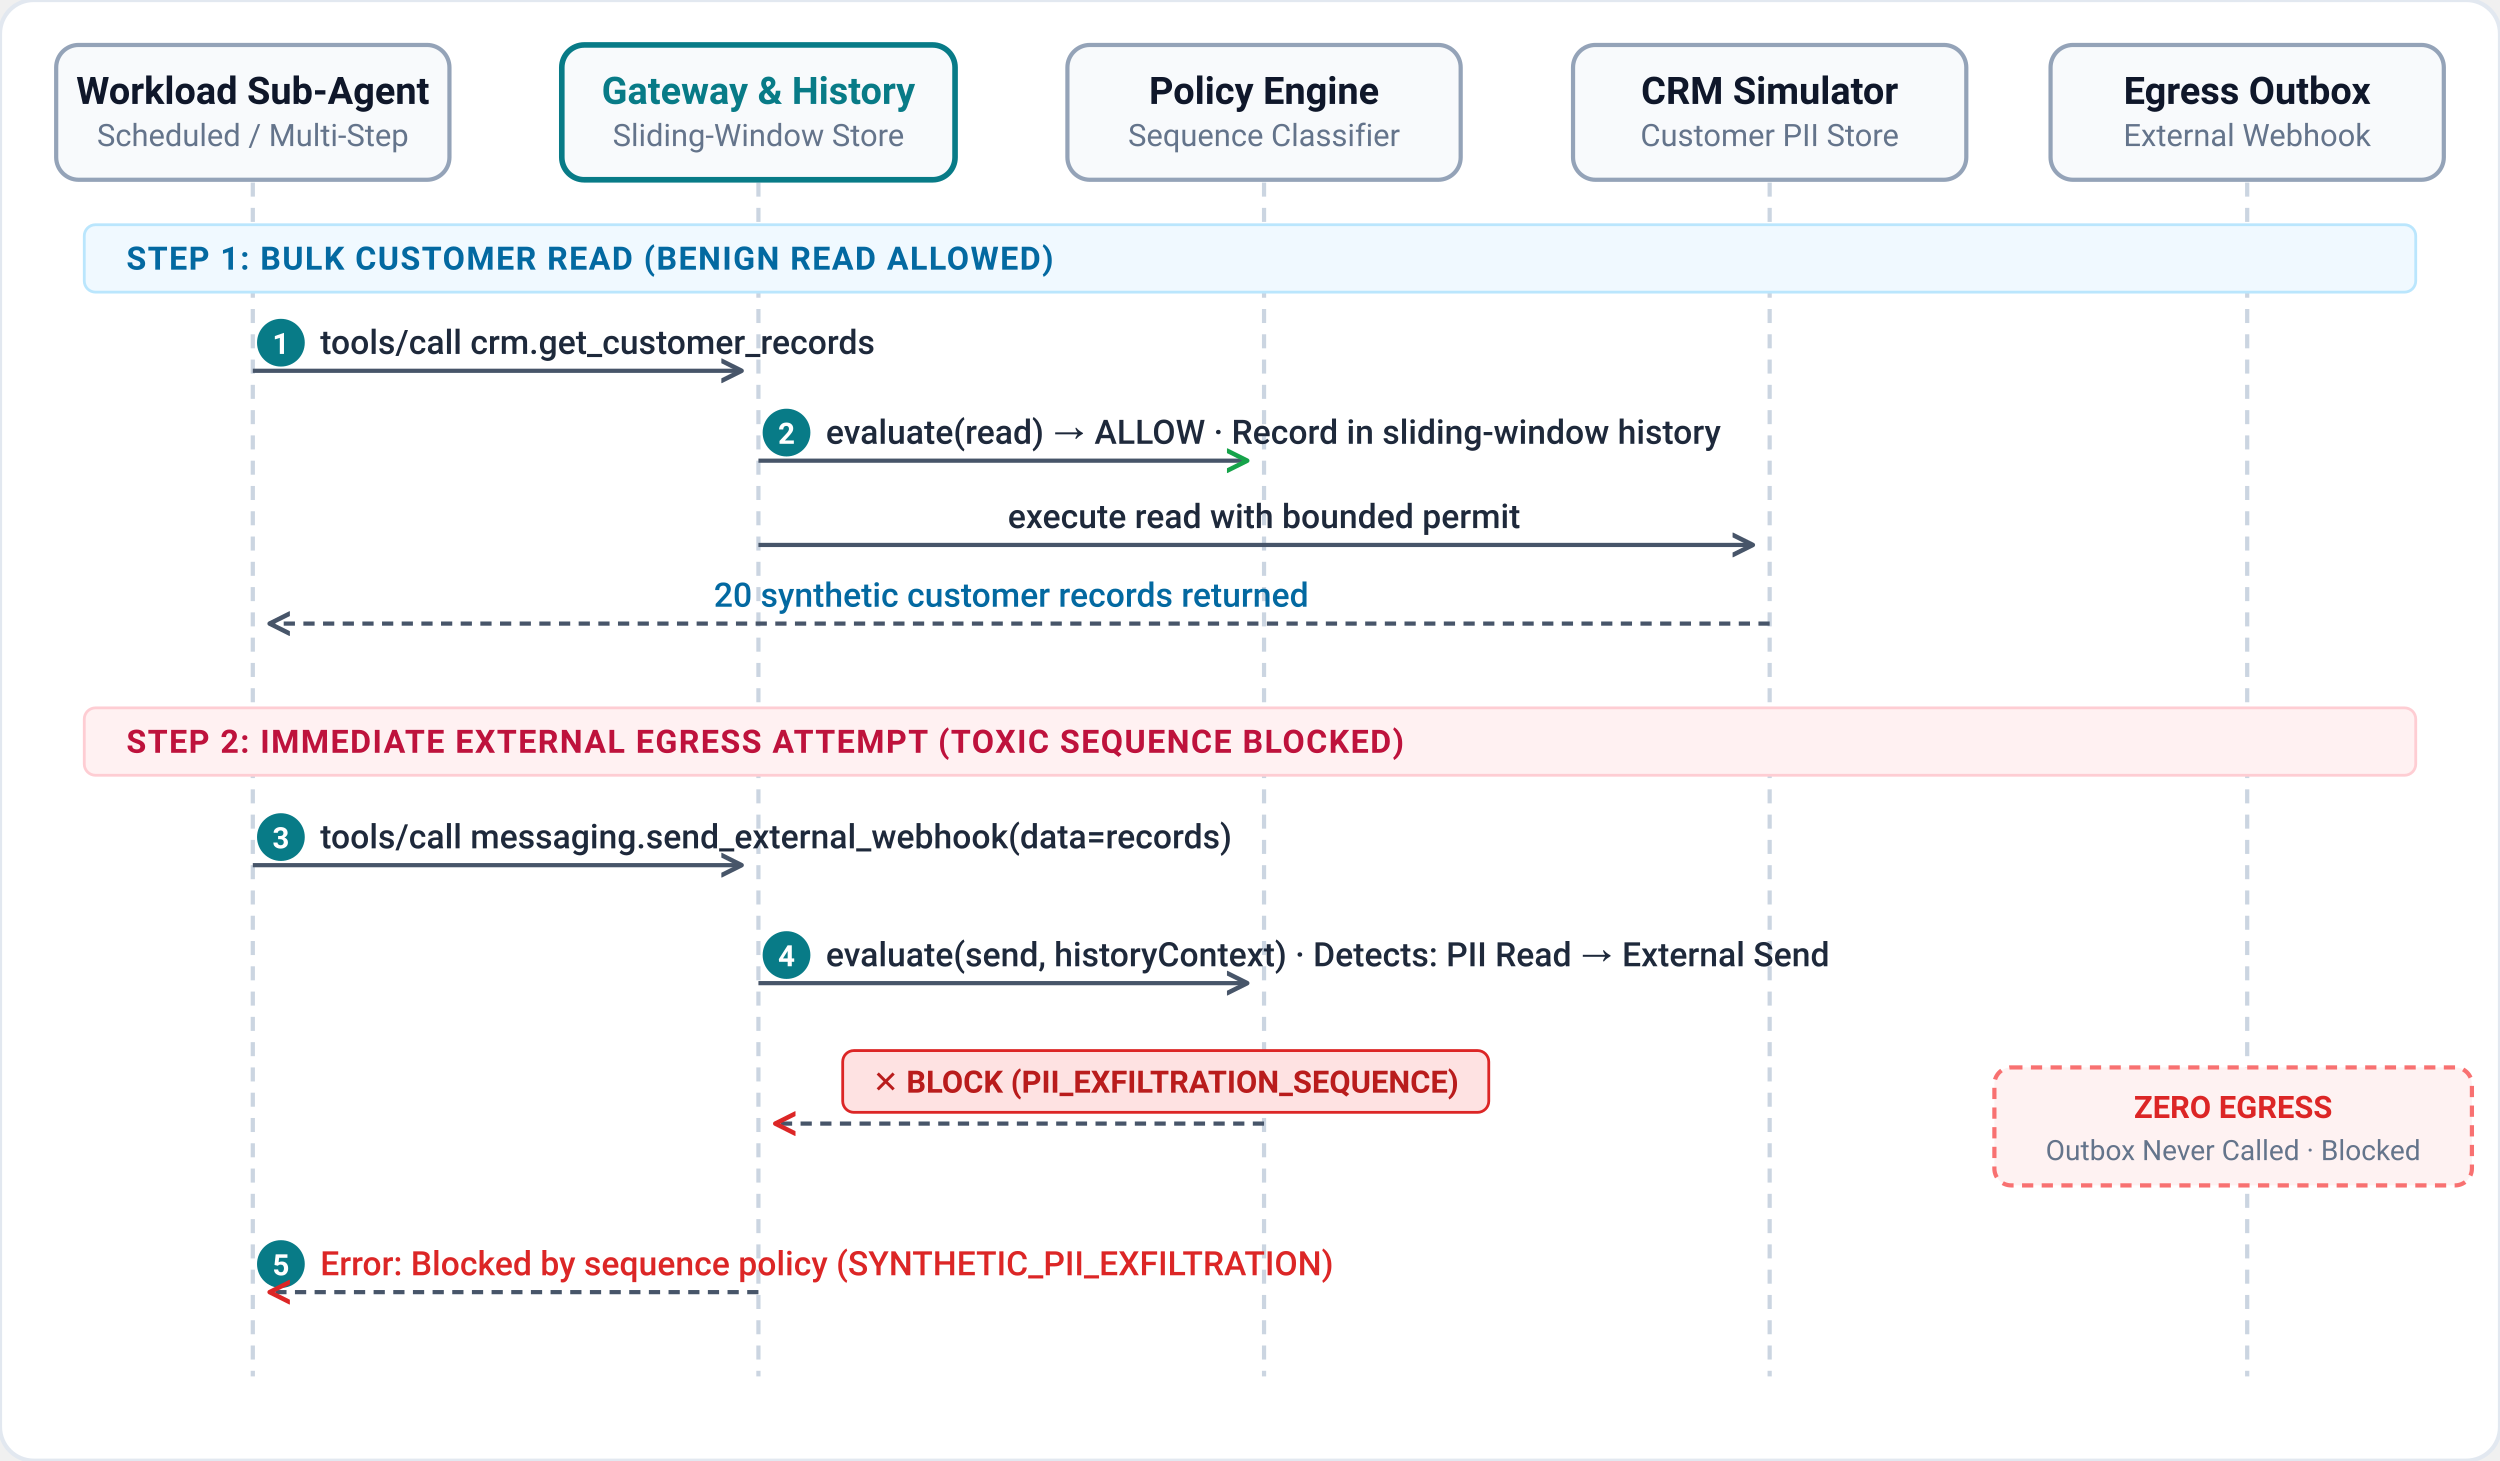
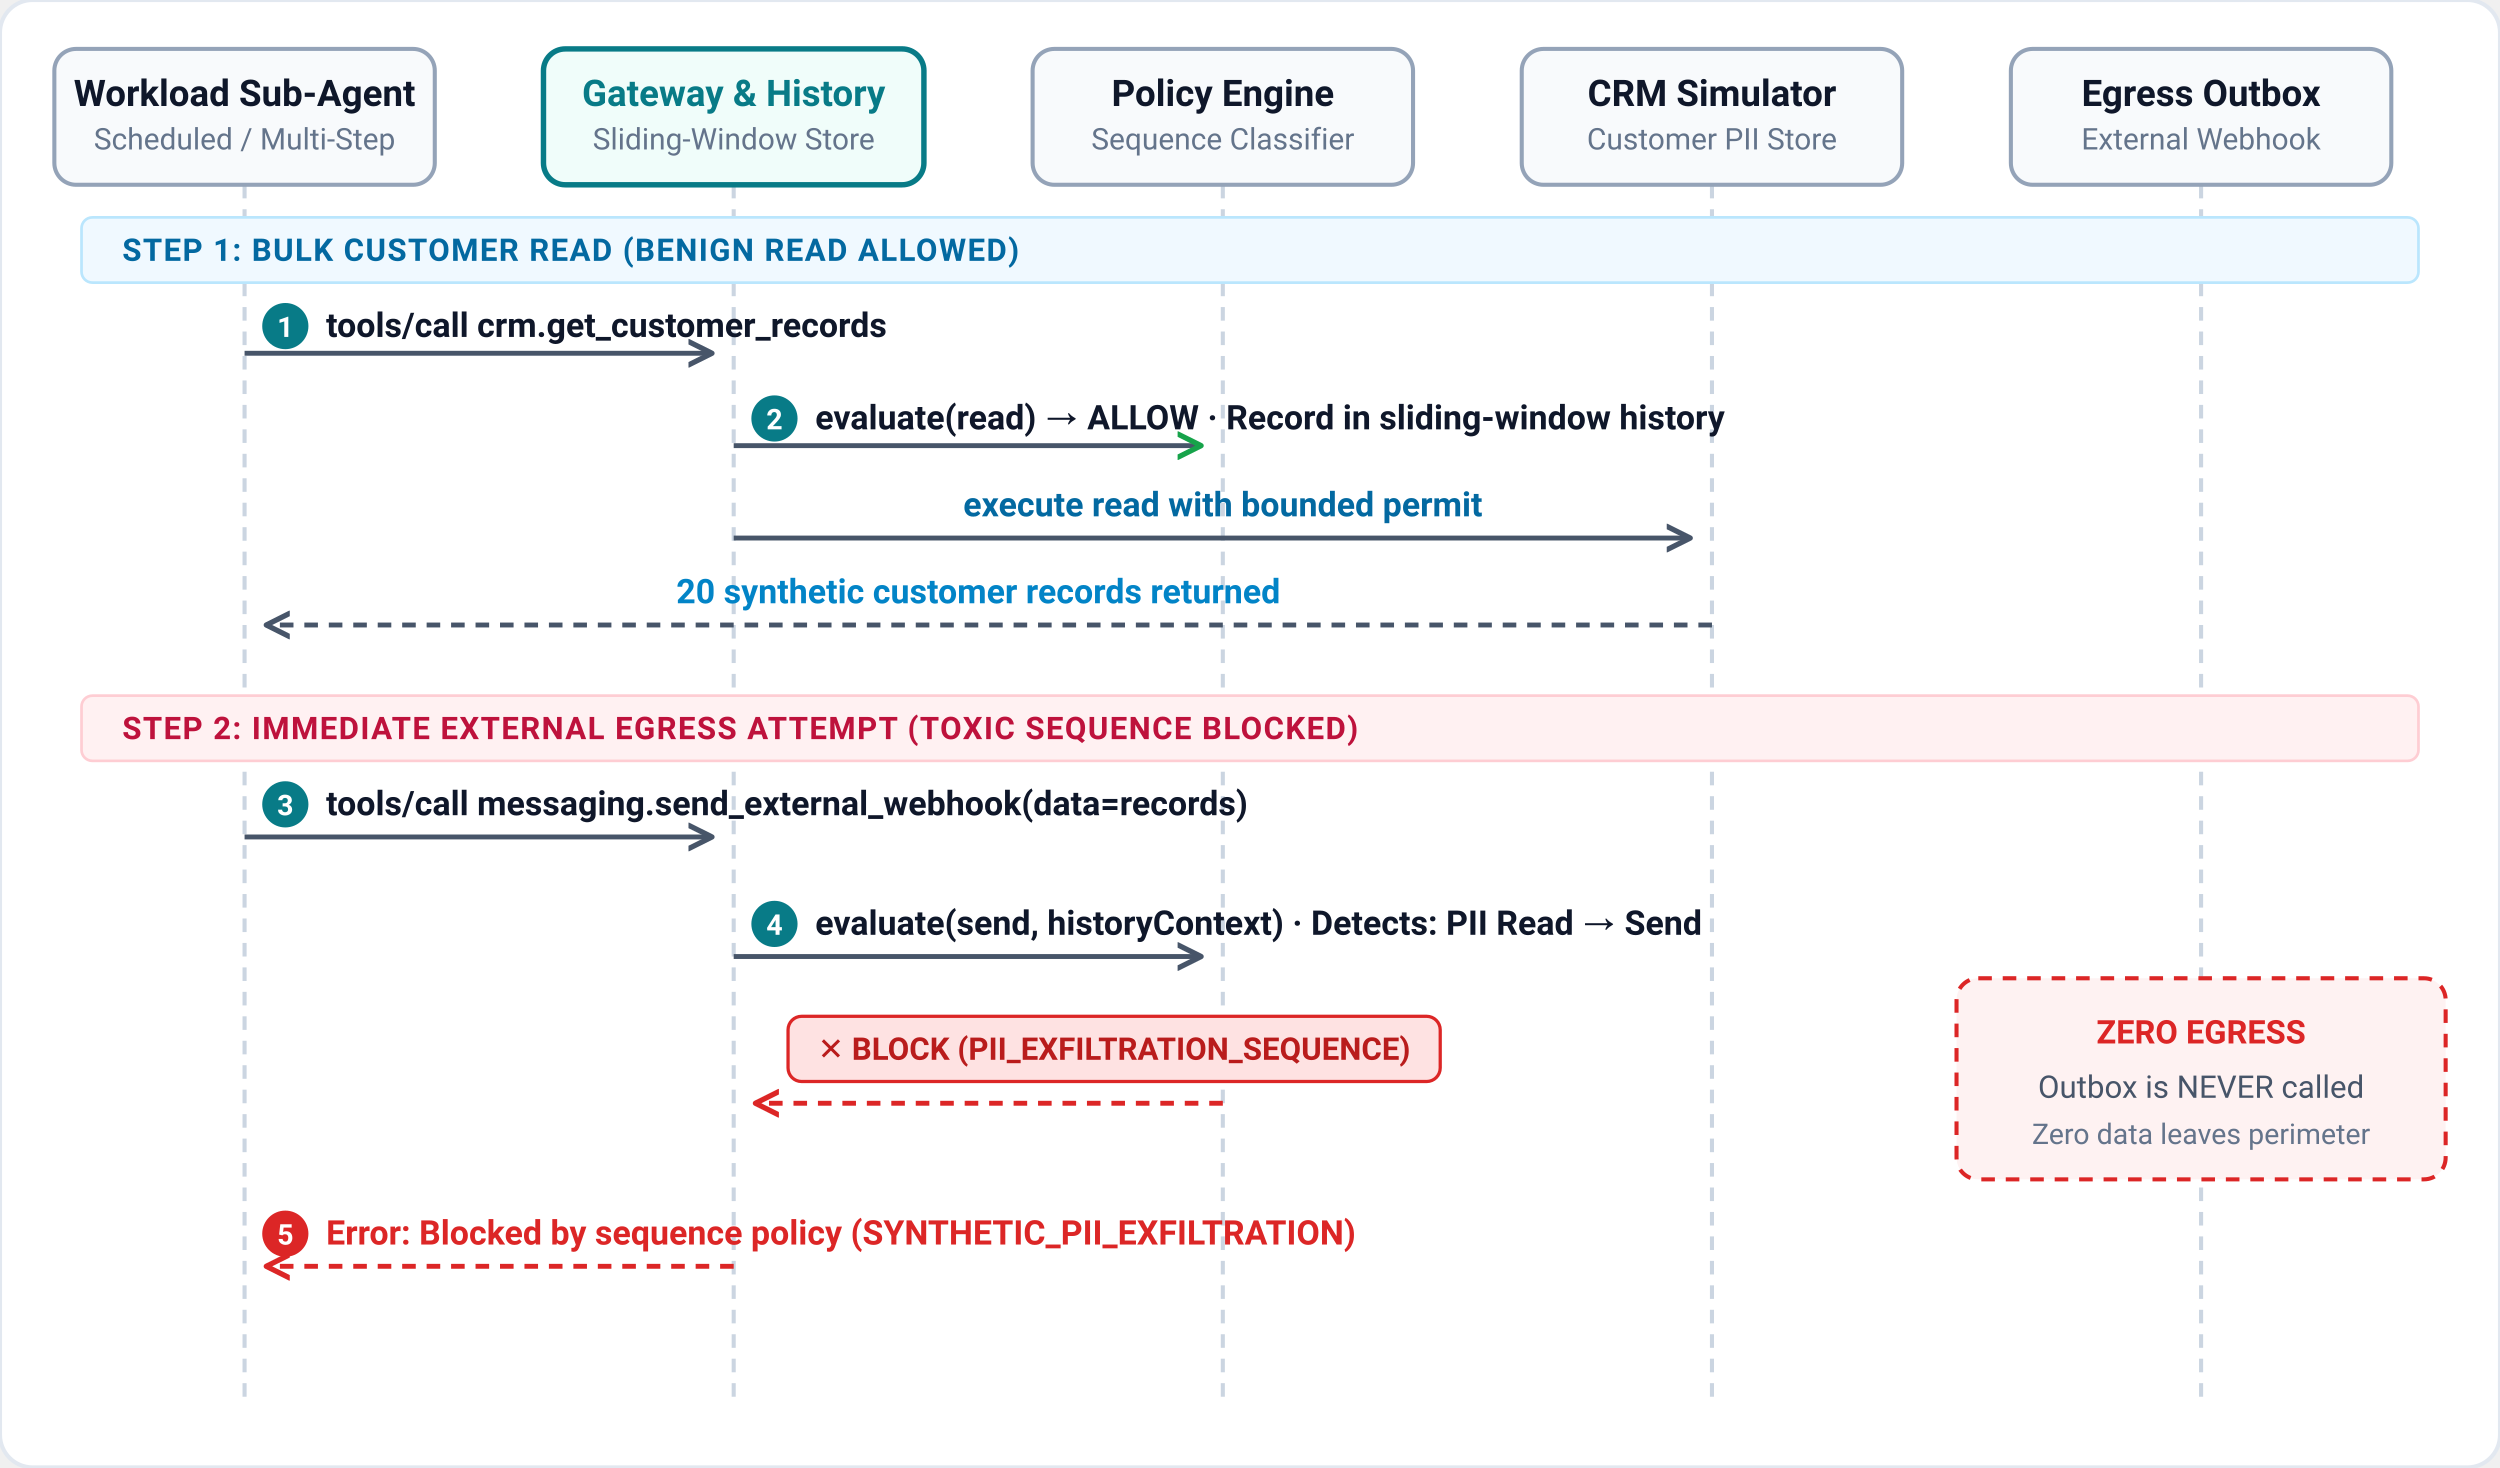
- <svg xmlns="http://www.w3.org/2000/svg" width="890" height="520" viewBox="0 0 890 520" role="img" aria-labelledby="f5-title f5-desc">
+ <svg xmlns="http://www.w3.org/2000/svg" width="920" height="540" viewBox="0 0 920 540" role="img" aria-labelledby="f5-title f5-desc">
  <defs>
    <marker id="arrow" viewBox="0 0 10 10" refX="8" refY="5" markerWidth="6" markerHeight="6" orient="auto">
      <path d="M0 1 L8 5 L0 9" fill="none" stroke="#475569" stroke-width="1.8" stroke-linecap="round" stroke-linejoin="round" />
    </marker>
    <marker id="arrow-green" viewBox="0 0 10 10" refX="8" refY="5" markerWidth="6" markerHeight="6" orient="auto">
      <path d="M0 1 L8 5 L0 9" fill="none" stroke="#16a34a" stroke-width="1.8" stroke-linecap="round" stroke-linejoin="round" />
    </marker>
    <marker id="arrow-red" viewBox="0 0 10 10" refX="8" refY="5" markerWidth="6" markerHeight="6" orient="auto">
      <path d="M0 1 L8 5 L0 9" fill="none" stroke="#dc2626" stroke-width="1.8" stroke-linecap="round" stroke-linejoin="round" />
    </marker>
    <style>
      text { font-family: -apple-system, BlinkMacSystemFont, "Segoe UI", Roboto, Helvetica, Arial, sans-serif; }
      .p-box { fill: #f8fafc; stroke: #94a3b8; stroke-width: 1.5; rx: 8px; }
-       .p-head { fill: #0f172a; font-size: 13.5px; font-weight: 700; text-anchor: middle; }
+       .p-head { fill: #0f172a; font-size: 13.5px; font-weight: 750; text-anchor: middle; }
      .p-sub { fill: #64748b; font-size: 11px; text-anchor: middle; }
      .line { stroke: #cbd5e1; stroke-width: 1.5; stroke-dasharray: 5 4; }
-       .msg-line { stroke: #475569; stroke-width: 1.5; fill: none; }
-       .msg-dash { stroke: #475569; stroke-width: 1.5; stroke-dasharray: 4 3; fill: none; }
-       .msg-text { fill: #1e293b; font-size: 12px; font-weight: 550; }
+       .msg-line { stroke: #475569; stroke-width: 1.8; fill: none; }
+       .msg-dash { stroke: #475569; stroke-width: 1.8; stroke-dasharray: 5 4; fill: none; }
+       .msg-dash-red { stroke: #dc2626; stroke-width: 1.8; stroke-dasharray: 5 4; fill: none; }
+       .msg-text { fill: #0f172a; font-size: 12.5px; font-weight: 600; }
      .step-bg { fill: #087b87; }
-       .step-num { fill: #ffffff; font-size: 10.5px; font-weight: 700; text-anchor: middle; }
+       .step-num { fill: #ffffff; font-size: 10.5px; font-weight: 750; text-anchor: middle; }
      .phase-label { fill: #0369a1; font-size: 11.5px; font-weight: 750; letter-spacing: 0.5px; }
-       .badge-green { fill: #dcfce7; stroke: #16a34a; stroke-width: 1; rx: 4px; }
-       .badge-red { fill: #fee2e2; stroke: #dc2626; stroke-width: 1; rx: 4px; }
-       .blocked-box { fill: #fef2f2; stroke: #f87171; stroke-width: 1.5; stroke-dasharray: 4 3; rx: 6px; }
+       .badge-green { fill: #dcfce7; stroke: #16a34a; stroke-width: 1.2; rx: 5px; }
+       .badge-red { fill: #fee2e2; stroke: #dc2626; stroke-width: 1.2; rx: 5px; }
+       .blocked-box { fill: #fef2f2; stroke: #dc2626; stroke-width: 1.5; stroke-dasharray: 5 4; rx: 8px; }
    </style>
  </defs>
-   <rect width="890" height="520" rx="12" fill="#ffffff" stroke="#e2e8f0" stroke-width="1.5" />
-   <line x1="90" y1="65" x2="90" y2="490" class="line" />
-   <line x1="270" y1="65" x2="270" y2="490" class="line" />
-   <line x1="450" y1="65" x2="450" y2="490" class="line" />
-   <line x1="630" y1="65" x2="630" y2="490" class="line" />
-   <line x1="800" y1="65" x2="800" y2="490" class="line" />
-   <rect x="20" y="16" width="140" height="48" class="p-box" />
-   <text x="90" y="37" class="p-head">Workload Sub-Agent</text>
-   <text x="90" y="52" class="p-sub">Scheduled / Multi-Step</text>
-   <rect x="200" y="16" width="140" height="48" class="p-box" style="stroke: #087b87; stroke-width: 2;" />
-   <text x="270" y="37" class="p-head" style="fill: #087b87;">Gateway &amp; History</text>
-   <text x="270" y="52" class="p-sub">Sliding-Window Store</text>
-   <rect x="380" y="16" width="140" height="48" class="p-box" />
-   <text x="450" y="37" class="p-head">Policy Engine</text>
-   <text x="450" y="52" class="p-sub">Sequence Classifier</text>
-   <rect x="560" y="16" width="140" height="48" class="p-box" />
-   <text x="630" y="37" class="p-head">CRM Simulator</text>
-   <text x="630" y="52" class="p-sub">Customer PII Store</text>
-   <rect x="730" y="16" width="140" height="48" class="p-box" />
-   <text x="800" y="37" class="p-head">Egress Outbox</text>
-   <text x="800" y="52" class="p-sub">External Webhook</text>
-   <rect x="30" y="80" width="830" height="24" rx="4" fill="#f0f9ff" stroke="#bae6fd" stroke-width="1" />
+   <rect width="920" height="540" rx="12" fill="#ffffff" stroke="#e2e8f0" stroke-width="1.5" />
+   <line x1="90" y1="68" x2="90" y2="515" class="line" />
+   <line x1="270" y1="68" x2="270" y2="515" class="line" />
+   <line x1="450" y1="68" x2="450" y2="515" class="line" />
+   <line x1="630" y1="68" x2="630" y2="515" class="line" />
+   <line x1="810" y1="68" x2="810" y2="515" class="line" />
+   <rect x="20" y="18" width="140" height="50" class="p-box" />
+   <text x="90" y="39" class="p-head">Workload Sub-Agent</text>
+   <text x="90" y="55" class="p-sub">Scheduled / Multi-Step</text>
+   <rect x="200" y="18" width="140" height="50" class="p-box" style="stroke: #087b87; stroke-width: 2; fill: #f0fdfa;" />
+   <text x="270" y="39" class="p-head" style="fill: #087b87;">Gateway &amp; History</text>
+   <text x="270" y="55" class="p-sub">Sliding-Window Store</text>
+   <rect x="380" y="18" width="140" height="50" class="p-box" />
+   <text x="450" y="39" class="p-head">Policy Engine</text>
+   <text x="450" y="55" class="p-sub">Sequence Classifier</text>
+   <rect x="560" y="18" width="140" height="50" class="p-box" />
+   <text x="630" y="39" class="p-head">CRM Simulator</text>
+   <text x="630" y="55" class="p-sub">Customer PII Store</text>
+   <rect x="740" y="18" width="140" height="50" class="p-box" />
+   <text x="810" y="39" class="p-head">Egress Outbox</text>
+   <text x="810" y="55" class="p-sub">External Webhook</text>
+   <rect x="30" y="80" width="860" height="24" rx="4" fill="#f0f9ff" stroke="#bae6fd" stroke-width="1" />
  <text x="45" y="96" class="phase-label">STEP 1: BULK CUSTOMER READ (BENIGN READ ALLOWED)</text>
-   <circle cx="100" cy="122" r="8.5" class="step-bg" />
-   <text x="100" y="126" class="step-num">1</text>
-   <text x="114" y="126" class="msg-text">tools/call crm.get_customer_records</text>
-   <line x1="90" y1="132" x2="264" y2="132" class="msg-line" marker-end="url(#arrow)" />
-   <circle cx="280" cy="154" r="8.5" class="step-bg" />
-   <text x="280" y="158" class="step-num">2</text>
-   <text x="294" y="158" class="msg-text">evaluate(read) → ALLOW · Record in sliding-window history</text>
-   <line x1="270" y1="164" x2="444" y2="164" class="msg-line" marker-end="url(#arrow-green)" />
-   <line x1="270" y1="194" x2="624" y2="194" class="msg-line" marker-end="url(#arrow)" />
-   <text x="450" y="188" text-anchor="middle" class="msg-text">execute read with bounded permit</text>
-   <line x1="630" y1="222" x2="96" y2="222" class="msg-dash" marker-end="url(#arrow)" />
-   <text x="360" y="216" text-anchor="middle" class="msg-text" style="fill: #0369a1;">20 synthetic customer records returned</text>
-   <rect x="30" y="252" width="830" height="24" rx="4" fill="#fff1f2" stroke="#fecdd3" stroke-width="1" />
-   <text x="45" y="268" class="phase-label" style="fill: #be123c;">STEP 2: IMMEDIATE EXTERNAL EGRESS ATTEMPT (TOXIC SEQUENCE BLOCKED)</text>
-   <circle cx="100" cy="298" r="8.5" class="step-bg" />
-   <text x="100" y="302" class="step-num">3</text>
-   <text x="114" y="302" class="msg-text">tools/call messaging.send_external_webhook(data=records)</text>
-   <line x1="90" y1="308" x2="264" y2="308" class="msg-line" marker-end="url(#arrow)" />
-   <circle cx="280" cy="340" r="8.5" class="step-bg" />
-   <text x="280" y="344" class="step-num">4</text>
-   <text x="294" y="344" class="msg-text">evaluate(send, historyContext) · Detects: PII Read → External Send</text>
-   <line x1="270" y1="350" x2="444" y2="350" class="msg-line" marker-end="url(#arrow)" />
-   <rect x="300" y="374" width="230" height="22" class="badge-red" />
-   <text x="415" y="389" text-anchor="middle" style="fill: #b91c1c; font-size: 11px; font-weight: 700;">✕ BLOCK (PII_EXFILTRATION_SEQUENCE)</text>
-   <line x1="450" y1="400" x2="276" y2="400" class="msg-dash" marker-end="url(#arrow-red)" />
-   <rect x="710" y="380" width="170" height="42" class="blocked-box" />
-   <text x="795" y="398" text-anchor="middle" style="fill: #dc2626; font-size: 11px; font-weight: 700;">ZERO EGRESS</text>
-   <text x="795" y="413" text-anchor="middle" style="fill: #64748b; font-size: 10px;">Outbox Never Called · Blocked</text>
-   <circle cx="100" cy="450" r="8.5" class="step-bg" />
-   <text x="100" y="454" class="step-num">5</text>
-   <text x="114" y="454" class="msg-text" style="fill: #dc2626;">Error: Blocked by sequence policy (SYNTHETIC_PII_EXFILTRATION)</text>
-   <line x1="270" y1="460" x2="96" y2="460" class="msg-dash" marker-end="url(#arrow-red)" />
+   <circle cx="105" cy="120" r="8.5" class="step-bg" />
+   <text x="105" y="124" class="step-num">1</text>
+   <text x="120" y="124" class="msg-text">tools/call crm.get_customer_records</text>
+   <line x1="90" y1="130" x2="262" y2="130" class="msg-line" marker-end="url(#arrow)" />
+   <circle cx="285" cy="154" r="8.5" class="step-bg" />
+   <text x="285" y="158" class="step-num">2</text>
+   <text x="300" y="158" class="msg-text">evaluate(read) → ALLOW · Record in sliding-window history</text>
+   <line x1="270" y1="164" x2="442" y2="164" class="msg-line" marker-end="url(#arrow-green)" />
+   <text x="450" y="190" text-anchor="middle" class="msg-text" style="fill: #0369a1;">execute read with bounded permit</text>
+   <line x1="270" y1="198" x2="622" y2="198" class="msg-line" marker-end="url(#arrow)" />
+   <text x="360" y="222" text-anchor="middle" class="msg-text" style="fill: #0284c7;">20 synthetic customer records returned</text>
+   <line x1="630" y1="230" x2="98" y2="230" class="msg-dash" marker-end="url(#arrow)" />
+   <rect x="30" y="256" width="860" height="24" rx="4" fill="#fff1f2" stroke="#fecdd3" stroke-width="1" />
+   <text x="45" y="272" class="phase-label" style="fill: #be123c;">STEP 2: IMMEDIATE EXTERNAL EGRESS ATTEMPT (TOXIC SEQUENCE BLOCKED)</text>
+   <circle cx="105" cy="296" r="8.5" class="step-bg" />
+   <text x="105" y="300" class="step-num">3</text>
+   <text x="120" y="300" class="msg-text">tools/call messaging.send_external_webhook(data=records)</text>
+   <line x1="90" y1="308" x2="262" y2="308" class="msg-line" marker-end="url(#arrow)" />
+   <circle cx="285" cy="340" r="8.5" class="step-bg" />
+   <text x="285" y="344" class="step-num">4</text>
+   <text x="300" y="344" class="msg-text">evaluate(send, historyContext) · Detects: PII Read → Send</text>
+   <line x1="270" y1="352" x2="442" y2="352" class="msg-line" marker-end="url(#arrow)" />
+   <rect x="290" y="374" width="240" height="24" class="badge-red" />
+   <text x="410" y="390" text-anchor="middle" style="fill: #b91c1c; font-size: 11.5px; font-weight: 750;">✕ BLOCK (PII_EXFILTRATION_SEQUENCE)</text>
+   <line x1="450" y1="406" x2="278" y2="406" class="msg-dash-red" marker-end="url(#arrow-red)" />
+   <rect x="720" y="360" width="180" height="74" class="blocked-box" />
+   <text x="810" y="384" text-anchor="middle" style="fill: #dc2626; font-size: 12px; font-weight: 750;">ZERO EGRESS</text>
+   <text x="810" y="404" text-anchor="middle" style="fill: #475569; font-size: 11.5px;">Outbox is NEVER called</text>
+   <text x="810" y="421" text-anchor="middle" style="fill: #64748b; font-size: 10.5px;">Zero data leaves perimeter</text>
+   <circle cx="105" cy="454" r="8.5" class="step-bg" style="fill: #dc2626;" />
+   <text x="105" y="458" class="step-num">5</text>
+   <text x="120" y="458" class="msg-text" style="fill: #dc2626;">Error: Blocked by sequence policy (SYNTHETIC_PII_EXFILTRATION)</text>
+   <line x1="270" y1="466" x2="98" y2="466" class="msg-dash-red" marker-end="url(#arrow-red)" />
</svg>
